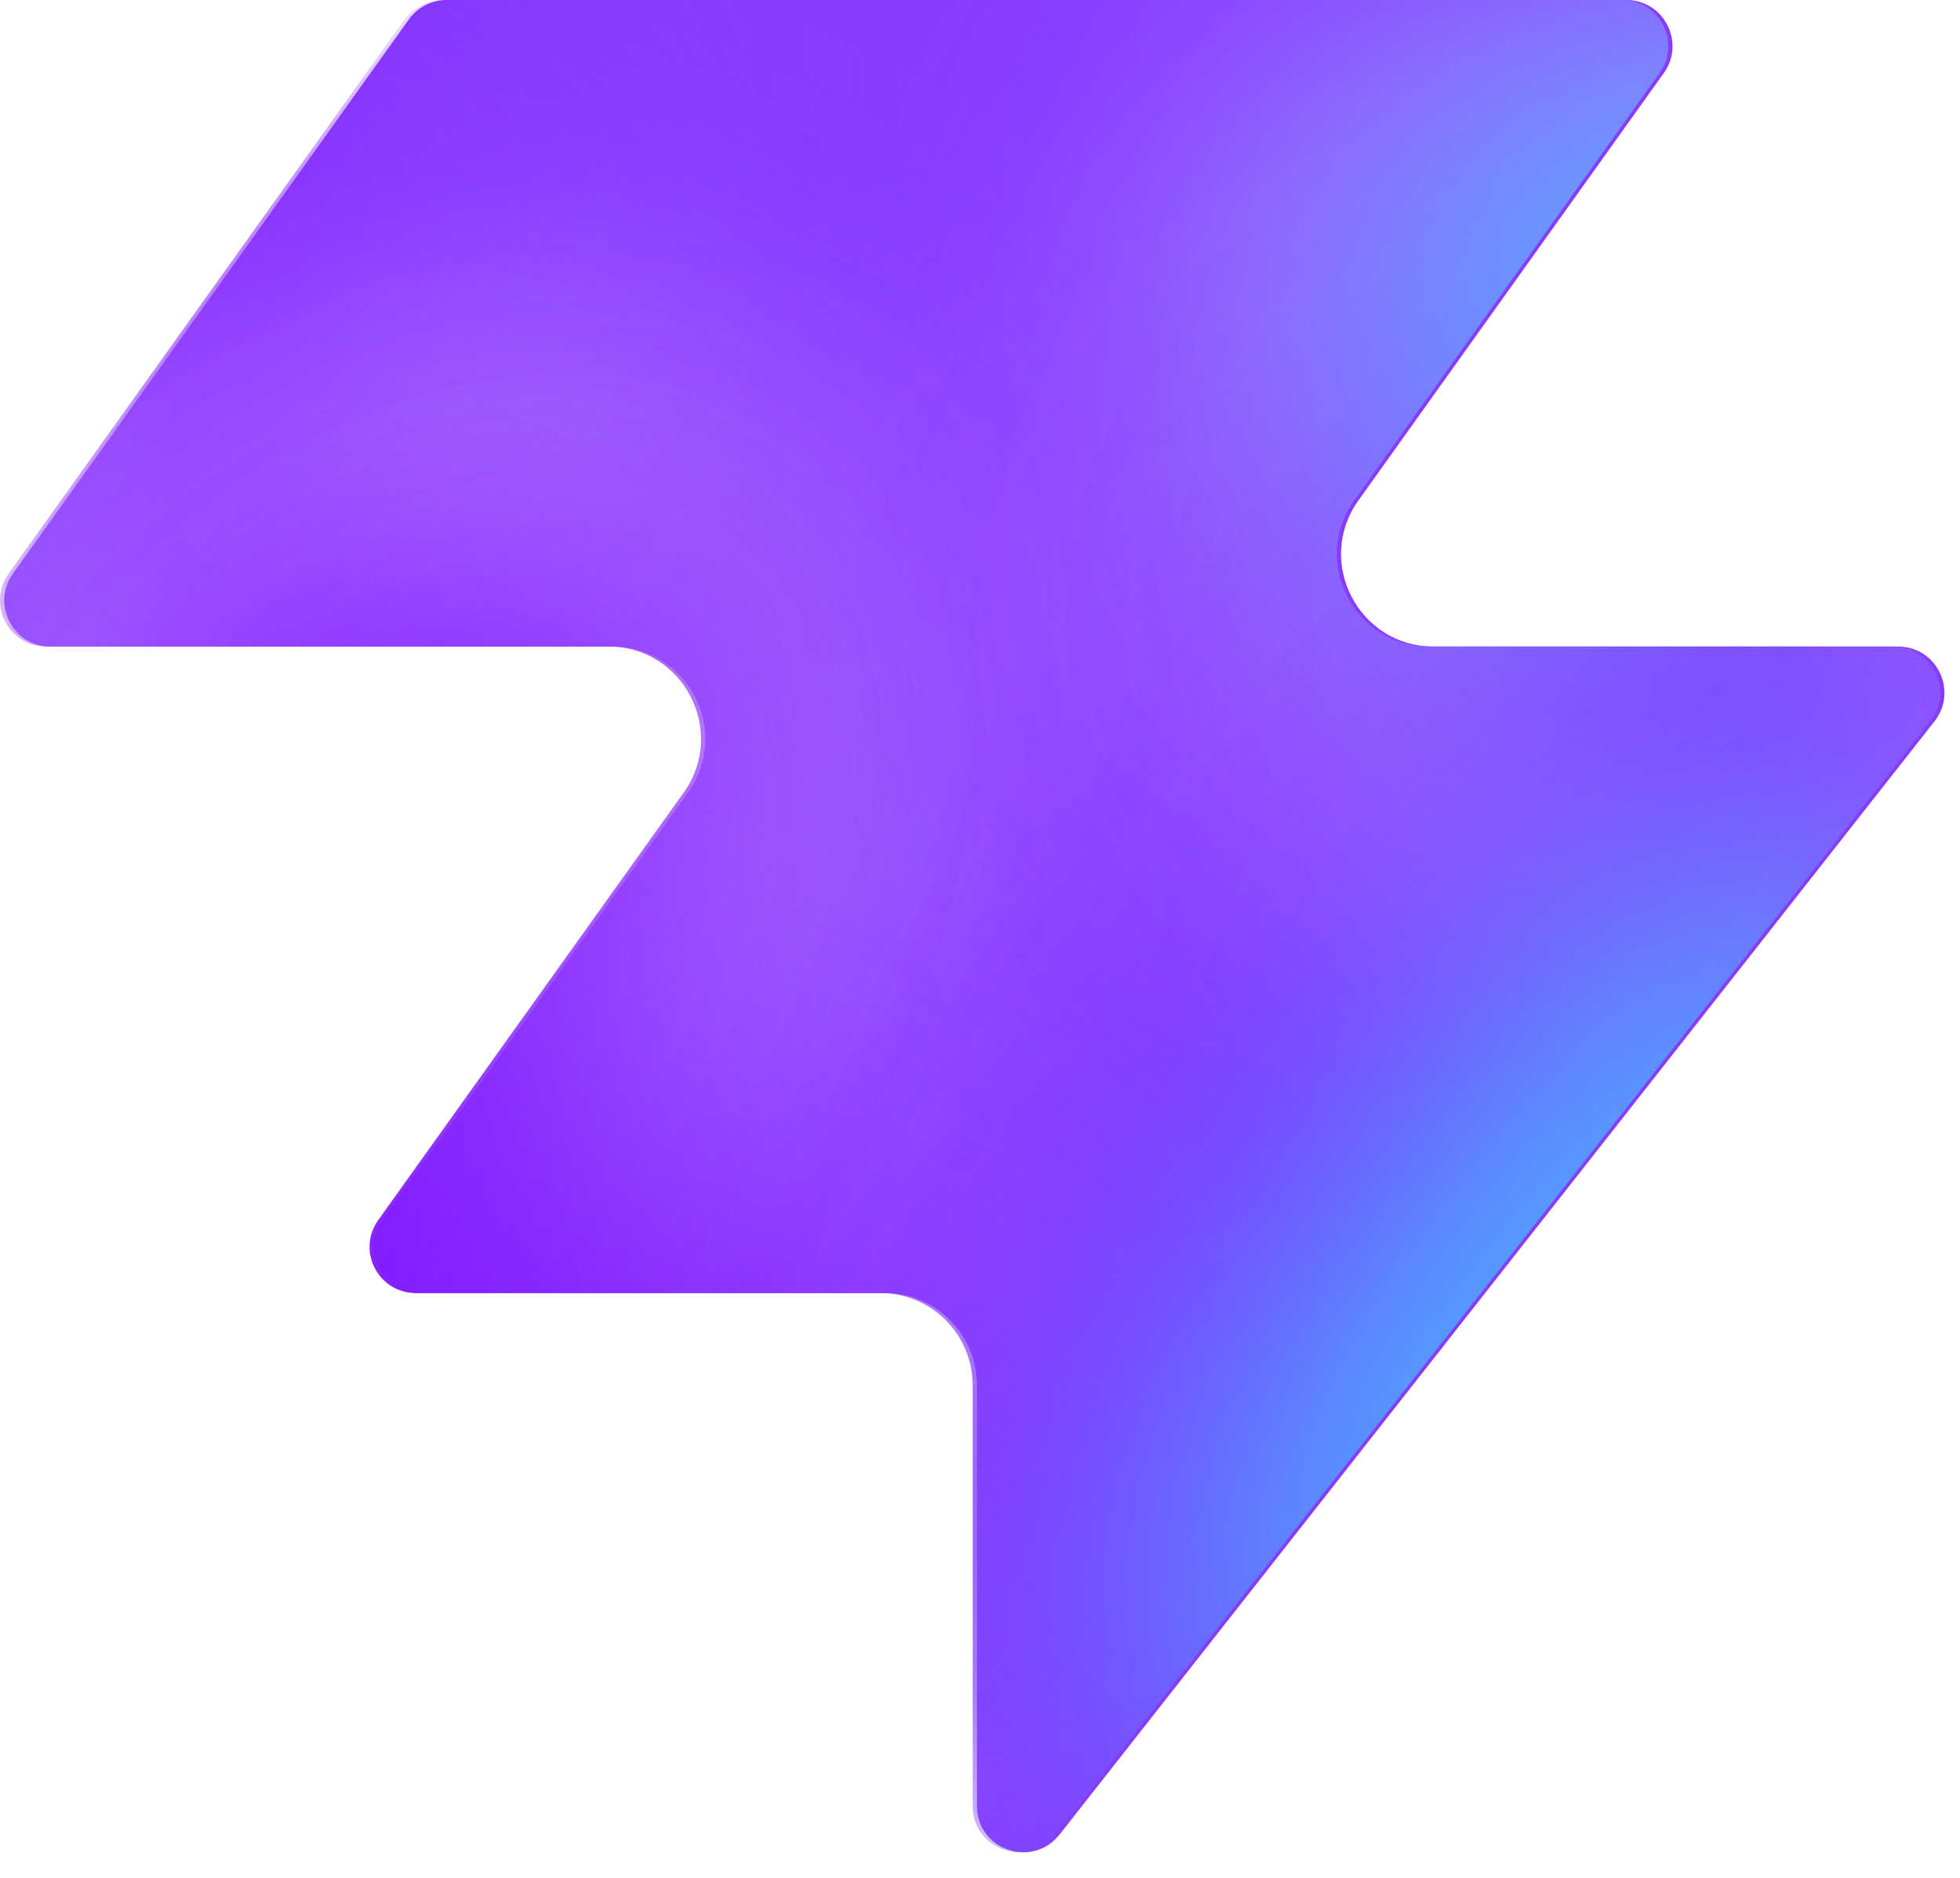
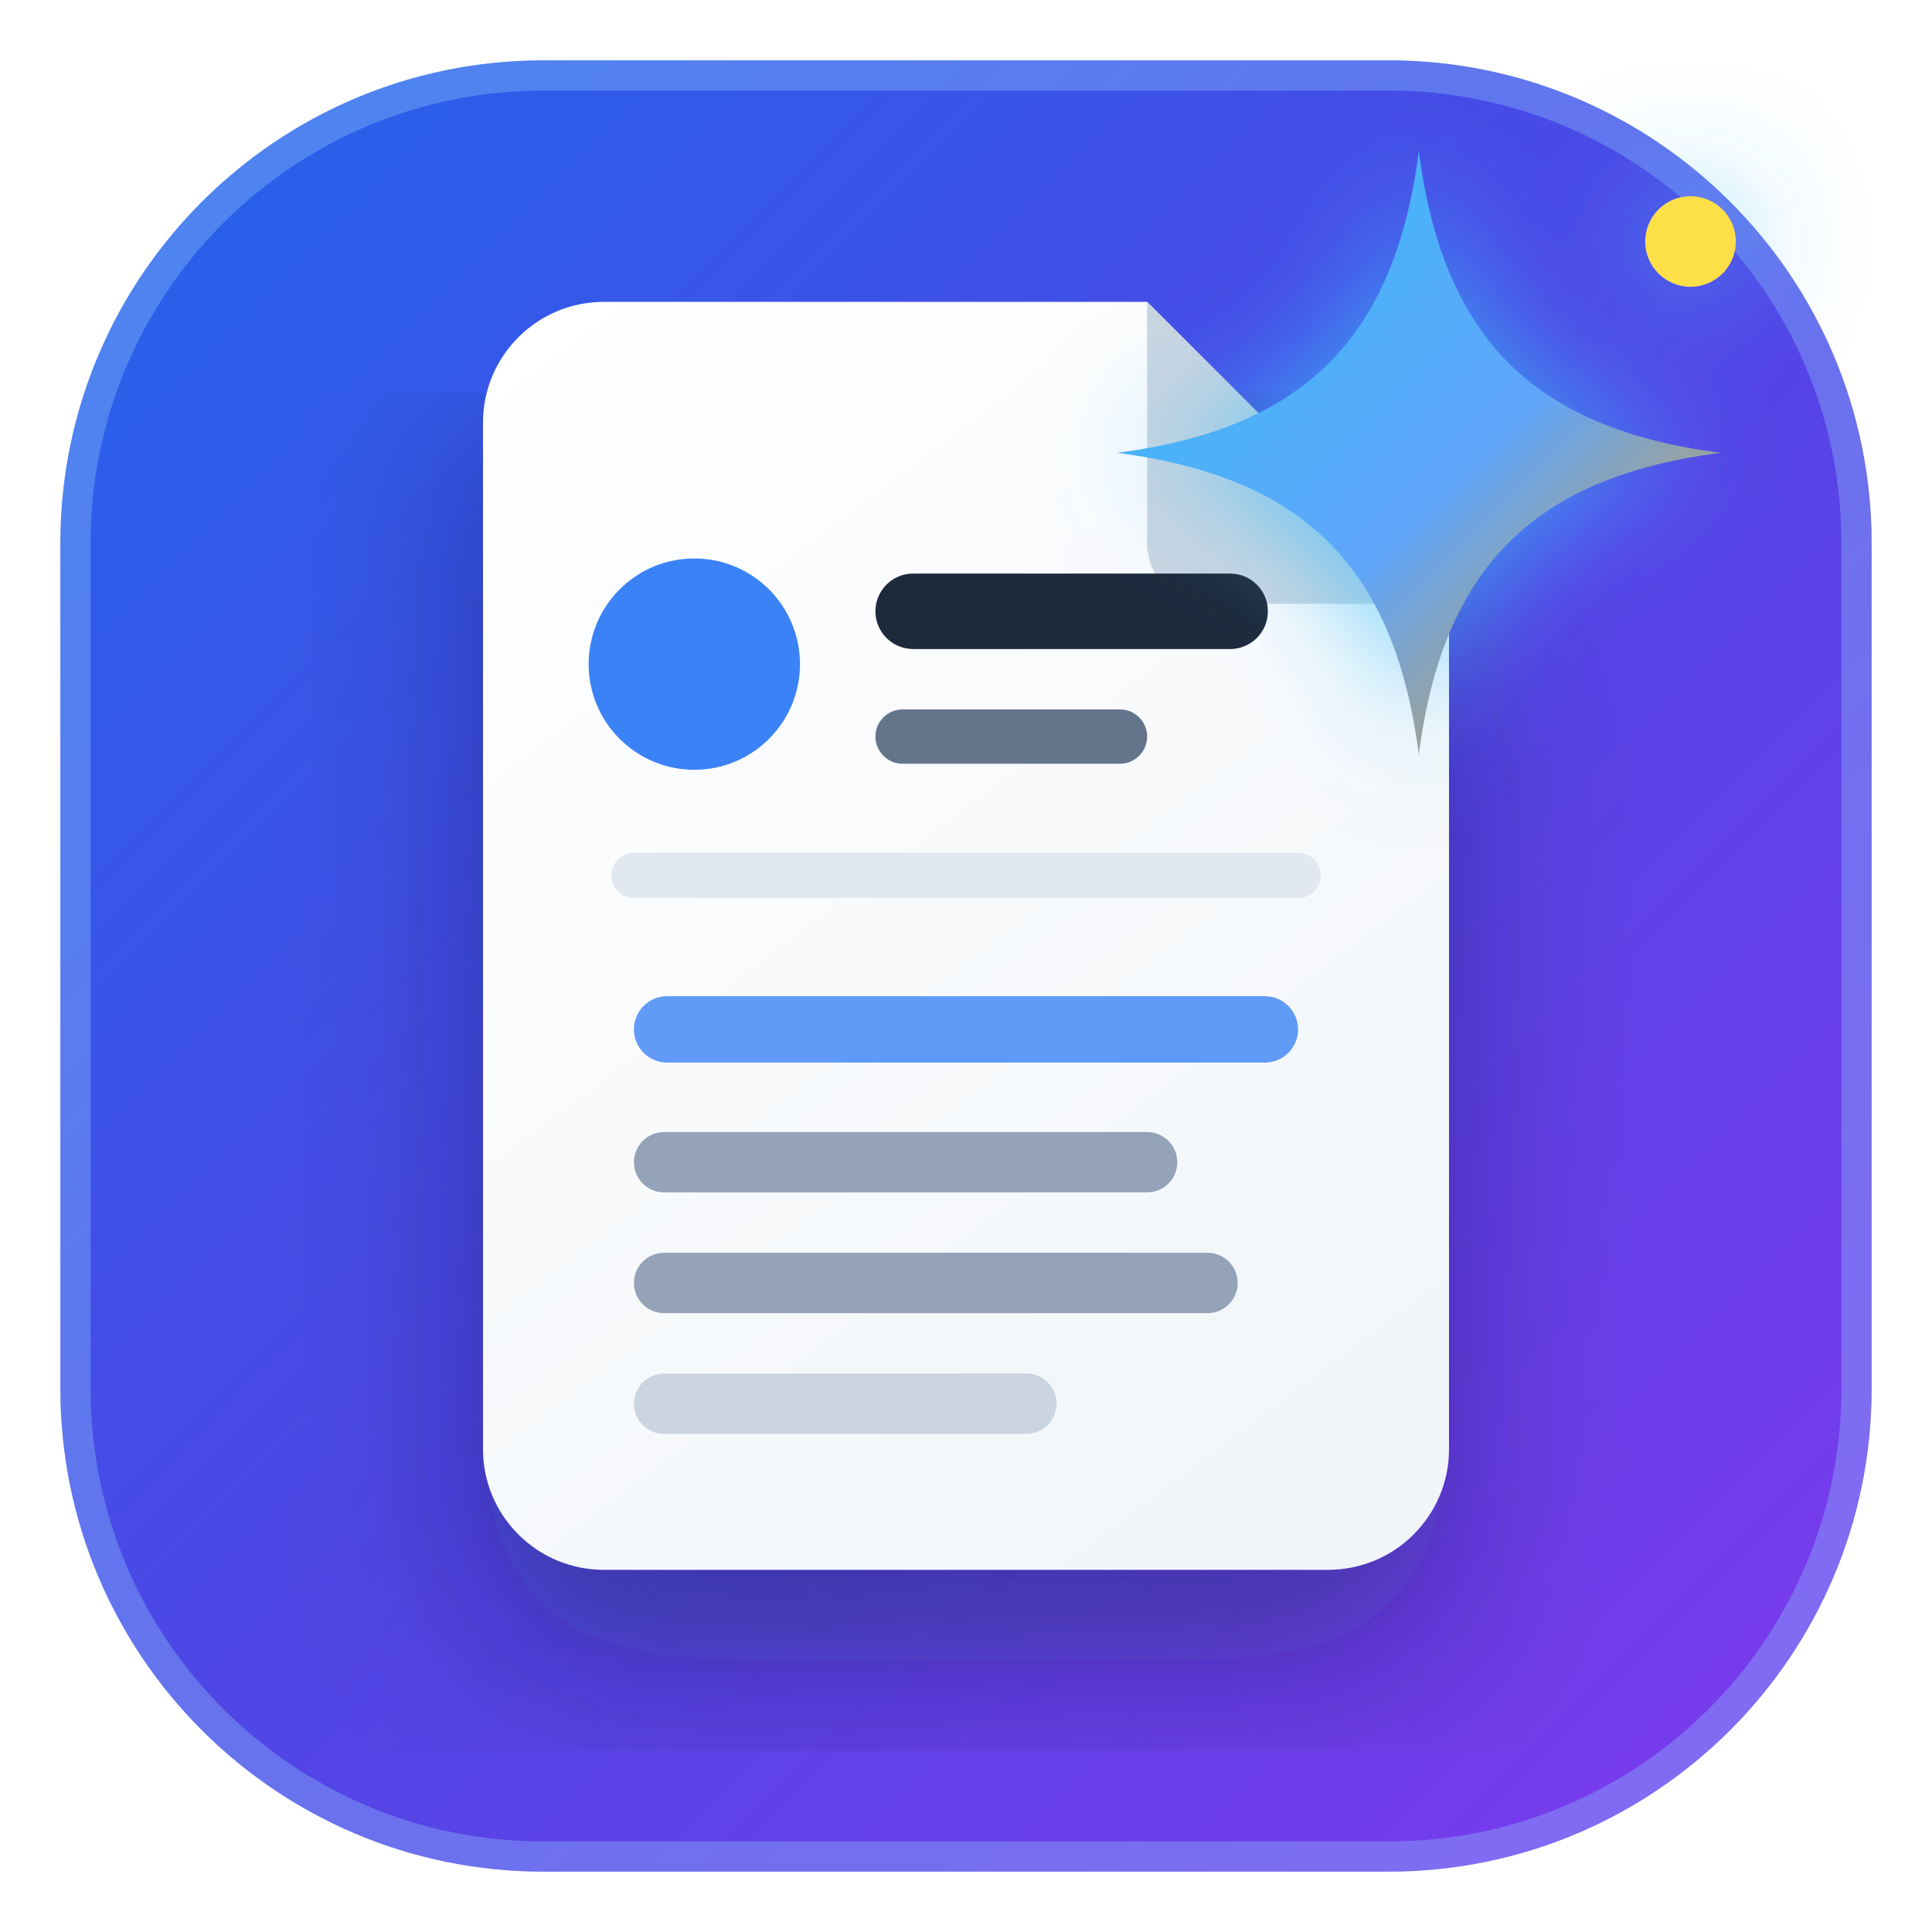
- <svg xmlns="http://www.w3.org/2000/svg" width="48" height="46" fill="none" viewBox="0 0 48 46">
-   <path fill="#863bff" d="M25.946 44.938c-.664.845-2.021.375-2.021-.698V33.937a2.26 2.26 0 0 0-2.262-2.262H10.287c-.92 0-1.456-1.04-.92-1.788l7.48-10.471c1.07-1.497 0-3.578-1.842-3.578H1.237c-.92 0-1.456-1.04-.92-1.788L10.013.474c.214-.297.556-.474.92-.474h28.894c.92 0 1.456 1.04.92 1.788l-7.48 10.471c-1.07 1.498 0 3.579 1.842 3.579h11.377c.943 0 1.473 1.088.89 1.83L25.947 44.94z" style="fill:#863bff;fill:color(display-p3 .525 .23 1);fill-opacity:1" />
-   <mask id="a" width="48" height="46" x="0" y="0" maskUnits="userSpaceOnUse" style="mask-type:alpha">
-     <path fill="#000" d="M25.842 44.938c-.664.844-2.021.375-2.021-.698V33.937a2.26 2.26 0 0 0-2.262-2.262H10.183c-.92 0-1.456-1.04-.92-1.788l7.48-10.471c1.07-1.498 0-3.579-1.842-3.579H1.133c-.92 0-1.456-1.04-.92-1.787L9.91.473c.214-.297.556-.474.92-.474h28.894c.92 0 1.456 1.04.92 1.788l-7.48 10.471c-1.07 1.498 0 3.578 1.842 3.578h11.377c.943 0 1.473 1.088.89 1.832L25.843 44.94z" style="fill:#000;fill-opacity:1" />
-   </mask>
-   <g mask="url(#a)">
-     <g filter="url(#b)">
-       <ellipse cx="5.508" cy="14.704" fill="#ede6ff" rx="5.508" ry="14.704" style="fill:#ede6ff;fill:color(display-p3 .927 .903 1);fill-opacity:1" transform="matrix(.00324 1 1 -.00324 -4.47 31.516)" />
-     </g>
-     <g filter="url(#c)">
-       <ellipse cx="10.399" cy="29.851" fill="#ede6ff" rx="10.399" ry="29.851" style="fill:#ede6ff;fill:color(display-p3 .927 .903 1);fill-opacity:1" transform="matrix(.00324 1 1 -.00324 -39.328 7.883)" />
-     </g>
-     <g filter="url(#d)">
-       <ellipse cx="5.508" cy="30.487" fill="#7e14ff" rx="5.508" ry="30.487" style="fill:#7e14ff;fill:color(display-p3 .492 .077 1);fill-opacity:1" transform="rotate(89.814 -25.913 -14.639)scale(1 -1)" />
-     </g>
-     <g filter="url(#e)">
-       <ellipse cx="5.508" cy="30.599" fill="#7e14ff" rx="5.508" ry="30.599" style="fill:#7e14ff;fill:color(display-p3 .492 .077 1);fill-opacity:1" transform="rotate(89.814 -32.644 -3.334)scale(1 -1)" />
-     </g>
-     <g filter="url(#f)">
-       <ellipse cx="5.508" cy="30.599" fill="#7e14ff" rx="5.508" ry="30.599" style="fill:#7e14ff;fill:color(display-p3 .492 .077 1);fill-opacity:1" transform="matrix(.00324 1 1 -.00324 -34.34 30.47)" />
-     </g>
-     <g filter="url(#g)">
-       <ellipse cx="14.072" cy="22.078" fill="#ede6ff" rx="14.072" ry="22.078" style="fill:#ede6ff;fill:color(display-p3 .927 .903 1);fill-opacity:1" transform="rotate(93.35 24.506 48.493)scale(-1 1)" />
-     </g>
-     <g filter="url(#h)">
-       <ellipse cx="3.47" cy="21.501" fill="#7e14ff" rx="3.47" ry="21.501" style="fill:#7e14ff;fill:color(display-p3 .492 .077 1);fill-opacity:1" transform="rotate(89.009 28.708 47.59)scale(-1 1)" />
-     </g>
-     <g filter="url(#i)">
-       <ellipse cx="3.47" cy="21.501" fill="#7e14ff" rx="3.47" ry="21.501" style="fill:#7e14ff;fill:color(display-p3 .492 .077 1);fill-opacity:1" transform="rotate(89.009 28.708 47.59)scale(-1 1)" />
-     </g>
-     <g filter="url(#j)">
-       <ellipse cx=".387" cy="8.972" fill="#7e14ff" rx="4.407" ry="29.108" style="fill:#7e14ff;fill:color(display-p3 .492 .077 1);fill-opacity:1" transform="rotate(39.51 .387 8.972)" />
-     </g>
-     <g filter="url(#k)">
-       <ellipse cx="47.523" cy="-6.092" fill="#7e14ff" rx="4.407" ry="29.108" style="fill:#7e14ff;fill:color(display-p3 .492 .077 1);fill-opacity:1" transform="rotate(37.892 47.523 -6.092)" />
-     </g>
-     <g filter="url(#l)">
-       <ellipse cx="41.412" cy="6.333" fill="#47bfff" rx="5.971" ry="9.665" style="fill:#47bfff;fill:color(display-p3 .28 .748 1);fill-opacity:1" transform="rotate(37.892 41.412 6.333)" />
-     </g>
-     <g filter="url(#m)">
-       <ellipse cx="-1.879" cy="38.332" fill="#7e14ff" rx="4.407" ry="29.108" style="fill:#7e14ff;fill:color(display-p3 .492 .077 1);fill-opacity:1" transform="rotate(37.892 -1.88 38.332)" />
-     </g>
-     <g filter="url(#n)">
-       <ellipse cx="-1.879" cy="38.332" fill="#7e14ff" rx="4.407" ry="29.108" style="fill:#7e14ff;fill:color(display-p3 .492 .077 1);fill-opacity:1" transform="rotate(37.892 -1.88 38.332)" />
-     </g>
-     <g filter="url(#o)">
-       <ellipse cx="35.651" cy="29.907" fill="#7e14ff" rx="4.407" ry="29.108" style="fill:#7e14ff;fill:color(display-p3 .492 .077 1);fill-opacity:1" transform="rotate(37.892 35.651 29.907)" />
-     </g>
-     <g filter="url(#p)">
-       <ellipse cx="38.418" cy="32.4" fill="#47bfff" rx="5.971" ry="15.297" style="fill:#47bfff;fill:color(display-p3 .28 .748 1);fill-opacity:1" transform="rotate(37.892 38.418 32.4)" />
-     </g>
-   </g>
+ <svg xmlns="http://www.w3.org/2000/svg" viewBox="0 0 64 64" width="64" height="64" fill="none">
  <defs>
-     <filter id="b" width="60.045" height="41.654" x="-19.77" y="16.149" color-interpolation-filters="sRGB" filterUnits="userSpaceOnUse">
-       <feFlood flood-opacity="0" result="BackgroundImageFix" />
-       <feBlend in="SourceGraphic" in2="BackgroundImageFix" result="shape" />
-       <feGaussianBlur result="effect1_foregroundBlur_2002_17158" stdDeviation="7.659" />
+     <linearGradient id="rf-bg-grad" x1="4" y1="4" x2="60" y2="60" gradientUnits="userSpaceOnUse">
+       <stop offset="0%" stop-color="#2563EB" />
+       <stop offset="50%" stop-color="#4F46E5" />
+       <stop offset="100%" stop-color="#7C3AED" />
+     </linearGradient>
+     <linearGradient id="rf-doc-grad" x1="14" y1="12" x2="44" y2="52" gradientUnits="userSpaceOnUse">
+       <stop offset="0%" stop-color="#FFFFFF" />
+       <stop offset="100%" stop-color="#F1F5F9" />
+     </linearGradient>
+     <linearGradient id="rf-sparkle-grad" x1="38" y1="6" x2="58" y2="26" gradientUnits="userSpaceOnUse">
+       <stop offset="0%" stop-color="#38BDF8" />
+       <stop offset="50%" stop-color="#60A5FA" />
+       <stop offset="100%" stop-color="#F59E0B" />
+     </linearGradient>
+     <filter id="rf-shadow" x="8" y="10" width="46" height="48" filterUnits="userSpaceOnUse" color-interpolation-filters="sRGB">
+       <feDropShadow dx="0" dy="3" stdDeviation="3" flood-color="#0F172A" flood-opacity="0.35" />
    </filter>
-     <filter id="c" width="90.34" height="51.437" x="-54.613" y="-7.533" color-interpolation-filters="sRGB" filterUnits="userSpaceOnUse">
-       <feFlood flood-opacity="0" result="BackgroundImageFix" />
-       <feBlend in="SourceGraphic" in2="BackgroundImageFix" result="shape" />
-       <feGaussianBlur result="effect1_foregroundBlur_2002_17158" stdDeviation="7.659" />
-     </filter>
-     <filter id="d" width="79.355" height="29.4" x="-49.64" y="2.03" color-interpolation-filters="sRGB" filterUnits="userSpaceOnUse">
-       <feFlood flood-opacity="0" result="BackgroundImageFix" />
-       <feBlend in="SourceGraphic" in2="BackgroundImageFix" result="shape" />
-       <feGaussianBlur result="effect1_foregroundBlur_2002_17158" stdDeviation="4.596" />
-     </filter>
-     <filter id="e" width="79.579" height="29.4" x="-45.045" y="20.029" color-interpolation-filters="sRGB" filterUnits="userSpaceOnUse">
-       <feFlood flood-opacity="0" result="BackgroundImageFix" />
-       <feBlend in="SourceGraphic" in2="BackgroundImageFix" result="shape" />
-       <feGaussianBlur result="effect1_foregroundBlur_2002_17158" stdDeviation="4.596" />
-     </filter>
-     <filter id="f" width="79.579" height="29.4" x="-43.513" y="21.178" color-interpolation-filters="sRGB" filterUnits="userSpaceOnUse">
-       <feFlood flood-opacity="0" result="BackgroundImageFix" />
-       <feBlend in="SourceGraphic" in2="BackgroundImageFix" result="shape" />
-       <feGaussianBlur result="effect1_foregroundBlur_2002_17158" stdDeviation="4.596" />
-     </filter>
-     <filter id="g" width="74.749" height="58.852" x="15.756" y="-17.901" color-interpolation-filters="sRGB" filterUnits="userSpaceOnUse">
-       <feFlood flood-opacity="0" result="BackgroundImageFix" />
-       <feBlend in="SourceGraphic" in2="BackgroundImageFix" result="shape" />
-       <feGaussianBlur result="effect1_foregroundBlur_2002_17158" stdDeviation="7.659" />
-     </filter>
-     <filter id="h" width="61.377" height="25.362" x="23.548" y="2.284" color-interpolation-filters="sRGB" filterUnits="userSpaceOnUse">
-       <feFlood flood-opacity="0" result="BackgroundImageFix" />
-       <feBlend in="SourceGraphic" in2="BackgroundImageFix" result="shape" />
-       <feGaussianBlur result="effect1_foregroundBlur_2002_17158" stdDeviation="4.596" />
-     </filter>
-     <filter id="i" width="61.377" height="25.362" x="23.548" y="2.284" color-interpolation-filters="sRGB" filterUnits="userSpaceOnUse">
-       <feFlood flood-opacity="0" result="BackgroundImageFix" />
-       <feBlend in="SourceGraphic" in2="BackgroundImageFix" result="shape" />
-       <feGaussianBlur result="effect1_foregroundBlur_2002_17158" stdDeviation="4.596" />
-     </filter>
-     <filter id="j" width="56.045" height="63.649" x="-27.636" y="-22.853" color-interpolation-filters="sRGB" filterUnits="userSpaceOnUse">
-       <feFlood flood-opacity="0" result="BackgroundImageFix" />
-       <feBlend in="SourceGraphic" in2="BackgroundImageFix" result="shape" />
-       <feGaussianBlur result="effect1_foregroundBlur_2002_17158" stdDeviation="4.596" />
-     </filter>
-     <filter id="k" width="54.814" height="64.646" x="20.116" y="-38.415" color-interpolation-filters="sRGB" filterUnits="userSpaceOnUse">
-       <feFlood flood-opacity="0" result="BackgroundImageFix" />
-       <feBlend in="SourceGraphic" in2="BackgroundImageFix" result="shape" />
-       <feGaussianBlur result="effect1_foregroundBlur_2002_17158" stdDeviation="4.596" />
-     </filter>
-     <filter id="l" width="33.541" height="35.313" x="24.641" y="-11.323" color-interpolation-filters="sRGB" filterUnits="userSpaceOnUse">
-       <feFlood flood-opacity="0" result="BackgroundImageFix" />
-       <feBlend in="SourceGraphic" in2="BackgroundImageFix" result="shape" />
-       <feGaussianBlur result="effect1_foregroundBlur_2002_17158" stdDeviation="4.596" />
-     </filter>
-     <filter id="m" width="54.814" height="64.646" x="-29.286" y="6.009" color-interpolation-filters="sRGB" filterUnits="userSpaceOnUse">
-       <feFlood flood-opacity="0" result="BackgroundImageFix" />
-       <feBlend in="SourceGraphic" in2="BackgroundImageFix" result="shape" />
-       <feGaussianBlur result="effect1_foregroundBlur_2002_17158" stdDeviation="4.596" />
-     </filter>
-     <filter id="n" width="54.814" height="64.646" x="-29.286" y="6.009" color-interpolation-filters="sRGB" filterUnits="userSpaceOnUse">
-       <feFlood flood-opacity="0" result="BackgroundImageFix" />
-       <feBlend in="SourceGraphic" in2="BackgroundImageFix" result="shape" />
-       <feGaussianBlur result="effect1_foregroundBlur_2002_17158" stdDeviation="4.596" />
-     </filter>
-     <filter id="o" width="54.814" height="64.646" x="8.244" y="-2.416" color-interpolation-filters="sRGB" filterUnits="userSpaceOnUse">
-       <feFlood flood-opacity="0" result="BackgroundImageFix" />
-       <feBlend in="SourceGraphic" in2="BackgroundImageFix" result="shape" />
-       <feGaussianBlur result="effect1_foregroundBlur_2002_17158" stdDeviation="4.596" />
-     </filter>
-     <filter id="p" width="39.409" height="43.623" x="18.713" y="10.588" color-interpolation-filters="sRGB" filterUnits="userSpaceOnUse">
-       <feFlood flood-opacity="0" result="BackgroundImageFix" />
-       <feBlend in="SourceGraphic" in2="BackgroundImageFix" result="shape" />
-       <feGaussianBlur result="effect1_foregroundBlur_2002_17158" stdDeviation="4.596" />
+     <filter id="rf-glow" x="32" y="2" width="30" height="30" filterUnits="userSpaceOnUse" color-interpolation-filters="sRGB">
+       <feDropShadow dx="0" dy="0" stdDeviation="2" flood-color="#38BDF8" flood-opacity="0.8" />
    </filter>
  </defs>
+   <rect x="2" y="2" width="60" height="60" rx="16" fill="url(#rf-bg-grad)" />
+   <rect x="2.5" y="2.5" width="59" height="59" rx="15.5" stroke="#93C5FD" stroke-opacity="0.35" stroke-width="1" />
+   <g filter="url(#rf-shadow)">
+     <path d="M16 14C16 11.791 17.791 10 20 10H38L48 20V48C48 50.209 46.209 52 44 52H20C17.791 52 16 50.209 16 48V14Z" fill="url(#rf-doc-grad)" />
+     <path d="M38 10V18C38 19.105 38.895 20 40 20H48L38 10Z" fill="#CBD5E1" />
+   </g>
+   <circle cx="23" cy="22" r="3.5" fill="#3B82F6" />
+   <rect x="29" y="19" width="13" height="2.5" rx="1.25" fill="#1E293B" />
+   <rect x="29" y="23.5" width="9" height="1.8" rx="0.9" fill="#64748B" />
+   <line x1="21" y1="29" x2="43" y2="29" stroke="#E2E8F0" stroke-width="1.5" stroke-linecap="round" />
+   <rect x="21" y="33" width="22" height="2.2" rx="1.1" fill="#3B82F6" fill-opacity="0.8" />
+   <rect x="21" y="37.5" width="18" height="2" rx="1" fill="#94A3B8" />
+   <rect x="21" y="41.5" width="20" height="2" rx="1" fill="#94A3B8" />
+   <rect x="21" y="45.5" width="14" height="2" rx="1" fill="#CBD5E1" />
+   <g filter="url(#rf-glow)">
+     <path d="M47 5C47.8 11.2 50.8 14.2 57 15C50.8 15.8 47.8 18.8 47 25C46.2 18.8 43.2 15.8 37 15C43.2 14.2 46.2 11.2 47 5Z" fill="url(#rf-sparkle-grad)" />
+     <circle cx="56" cy="8" r="1.5" fill="#FDE047" />
+   </g>
</svg>
